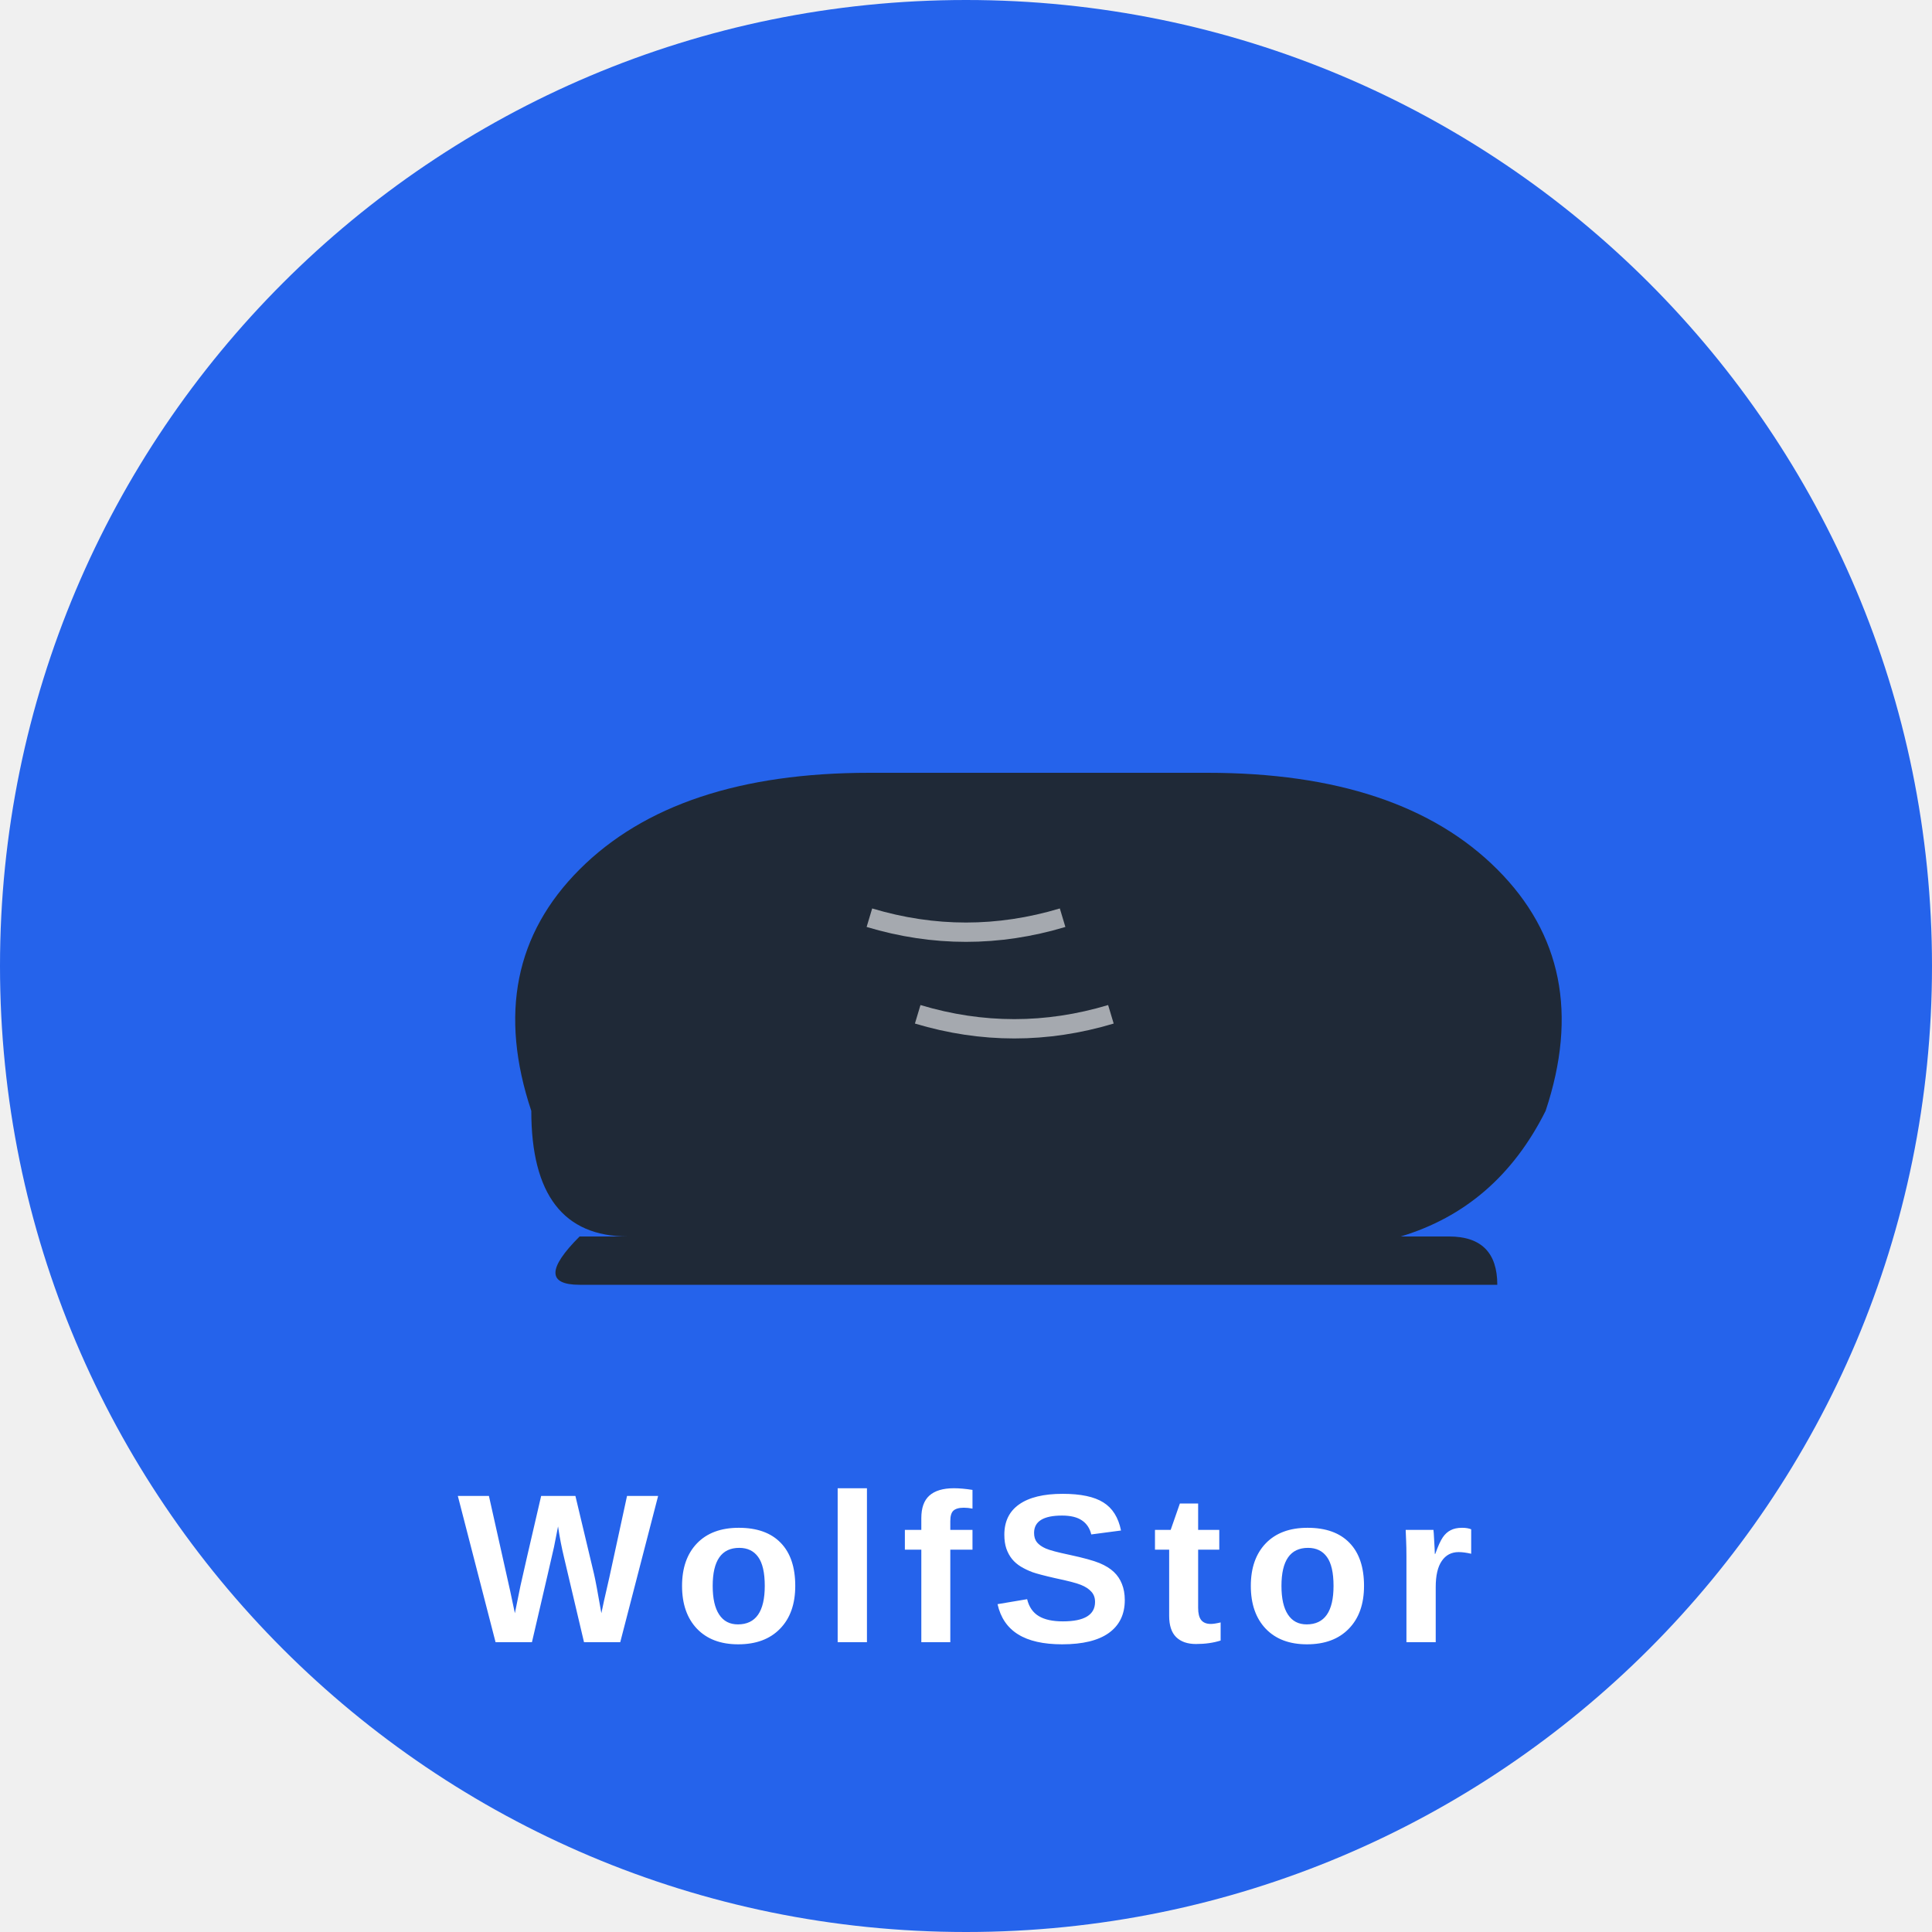
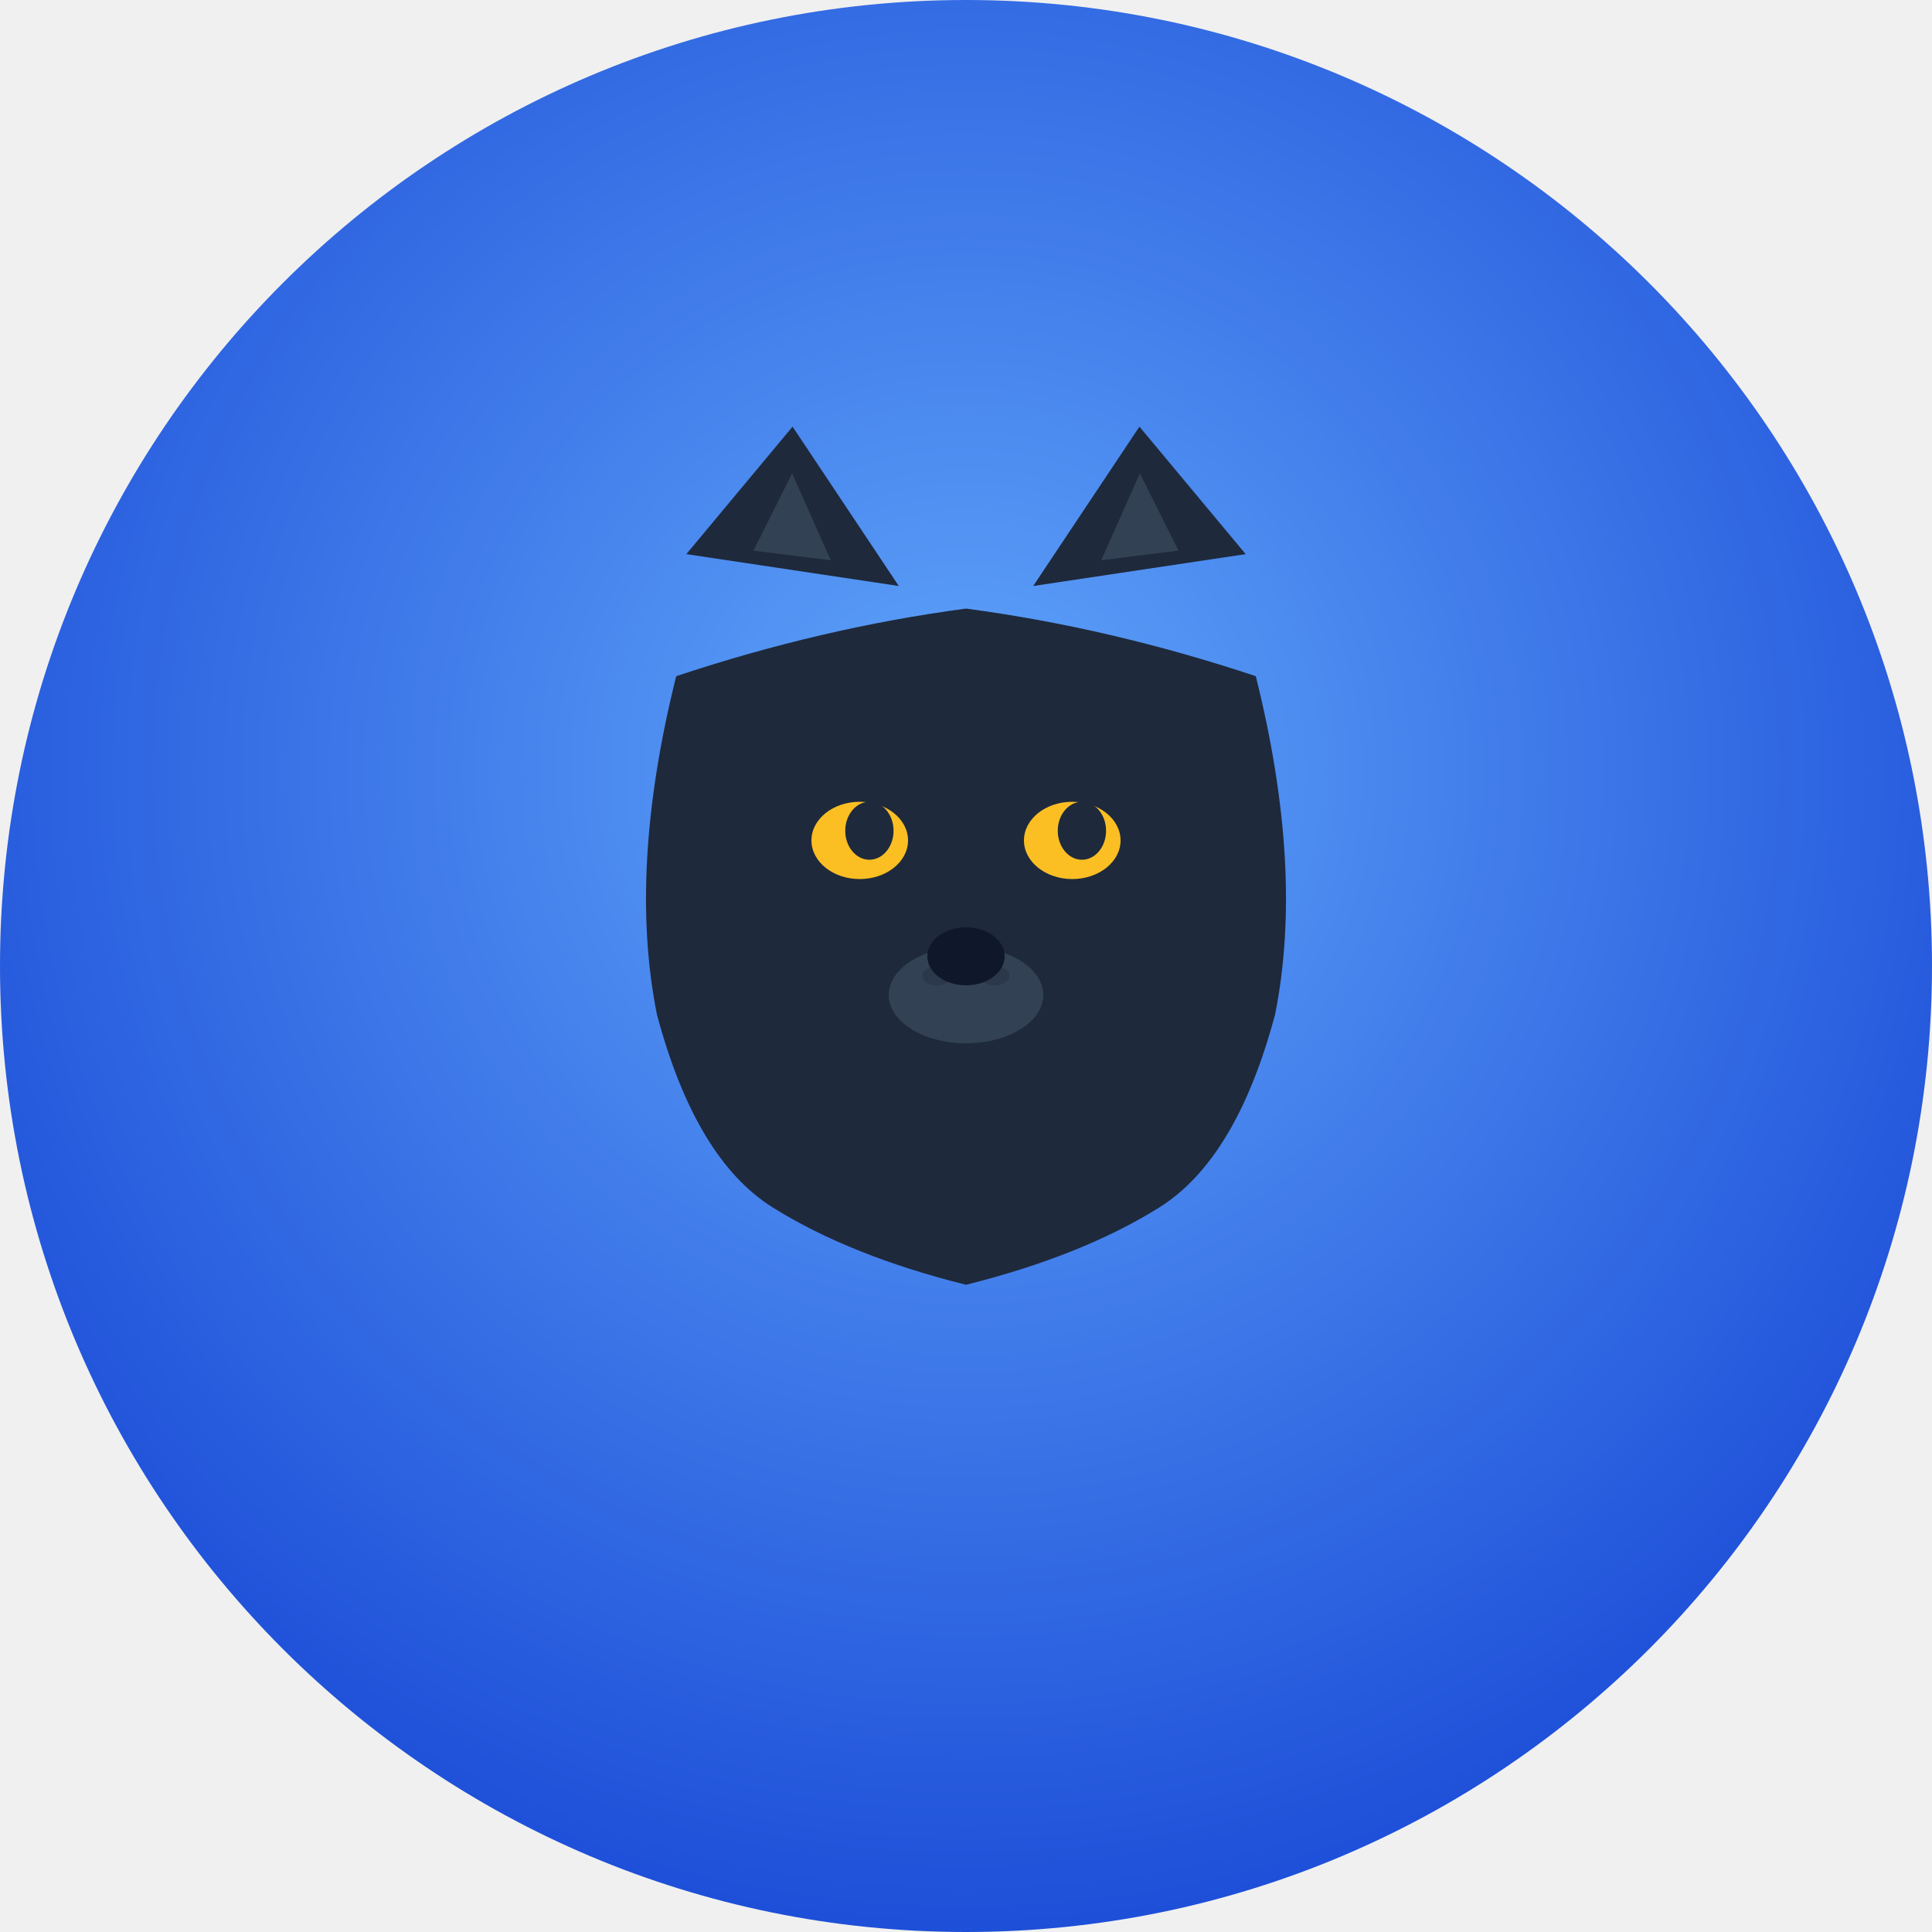
<svg xmlns="http://www.w3.org/2000/svg" width="200" height="200" viewBox="0 0 200 200">
-   <rect width="200" height="200" rx="100" fill="#2563eb" />
-   <g transform="translate(100,100)">
-     <path d="M-45,15 Q-50,0 -40,-10 Q-30,-20 -10,-20 L25,-20 Q45,-20 55,-10 Q65,0 60,15 Q55,25 45,28 L-35,28 Q-45,28 -45,15 Z" fill="#1f2937" />
-     <path d="M-40,28 L50,28 Q55,28 55,33 L-40,33 Q-45,33 -40,28 Z" fill="#1f2937" />
-     <path d="M-10,-5 Q0,-2 10,-5" stroke="#fff" stroke-width="2" fill="none" opacity="0.6" />
-     <path d="M-5,5 Q5,8 15,5" stroke="#fff" stroke-width="2" fill="none" opacity="0.6" />
+   <defs>
+     <radialGradient id="wolfGrad" cx="50%" cy="40%" r="60%">
+       <stop offset="0%" stop-color="#60a5fa" />
+       <stop offset="100%" stop-color="#1d4ed8" />
+     </radialGradient>
+   </defs>
+   <circle cx="100" cy="100" r="100" fill="url(#wolfGrad)" />
+   <g transform="translate(100,95)">
+     <polygon points="-28,-38 -18,-50 -8,-35" fill="#1e293b" stroke="#1e293b" stroke-width="1" />
+     <polygon points="8,-35 18,-50 28,-38" fill="#1e293b" stroke="#1e293b" stroke-width="1" />
+     <polygon points="-22,-38 -18,-46 -14,-37" fill="#334155" />
+     <polygon points="14,-37 18,-46 22,-38" fill="#334155" />
+     <path d="M-30,-25 Q-35,-5 -32,10 Q-28,25 -20,30 Q-12,35 0,38 Q12,35 20,30 Q28,25 32,10 Q35,-5 30,-25 Q15,-30 0,-32 Q-15,-30 -30,-25 Z" fill="#1e293b" />
+     <ellipse cx="-11" cy="-8" rx="5" ry="4" fill="#fbbf24" />
+     <ellipse cx="11" cy="-8" rx="5" ry="4" fill="#fbbf24" />
+     <ellipse cx="-10" cy="-9" rx="2.5" ry="3" fill="#1e293b" />
+     <ellipse cx="12" cy="-9" rx="2.5" ry="3" fill="#1e293b" />
+     <ellipse cx="0" cy="8" rx="8" ry="5" fill="#334155" />
+     <ellipse cx="-3" cy="6" rx="1.5" ry="1" fill="#1e293b" opacity="0.4" />
+     <ellipse cx="3" cy="6" rx="1.5" ry="1" fill="#1e293b" opacity="0.4" />
+     <ellipse cx="0" cy="4" rx="4" ry="3" fill="#0f172a" />
  </g>
-   <text x="100" y="170" text-anchor="middle" fill="#fff" font-size="22" font-family="Arial, sans-serif" font-weight="bold" letter-spacing="2">WolfStor</text>
</svg>
